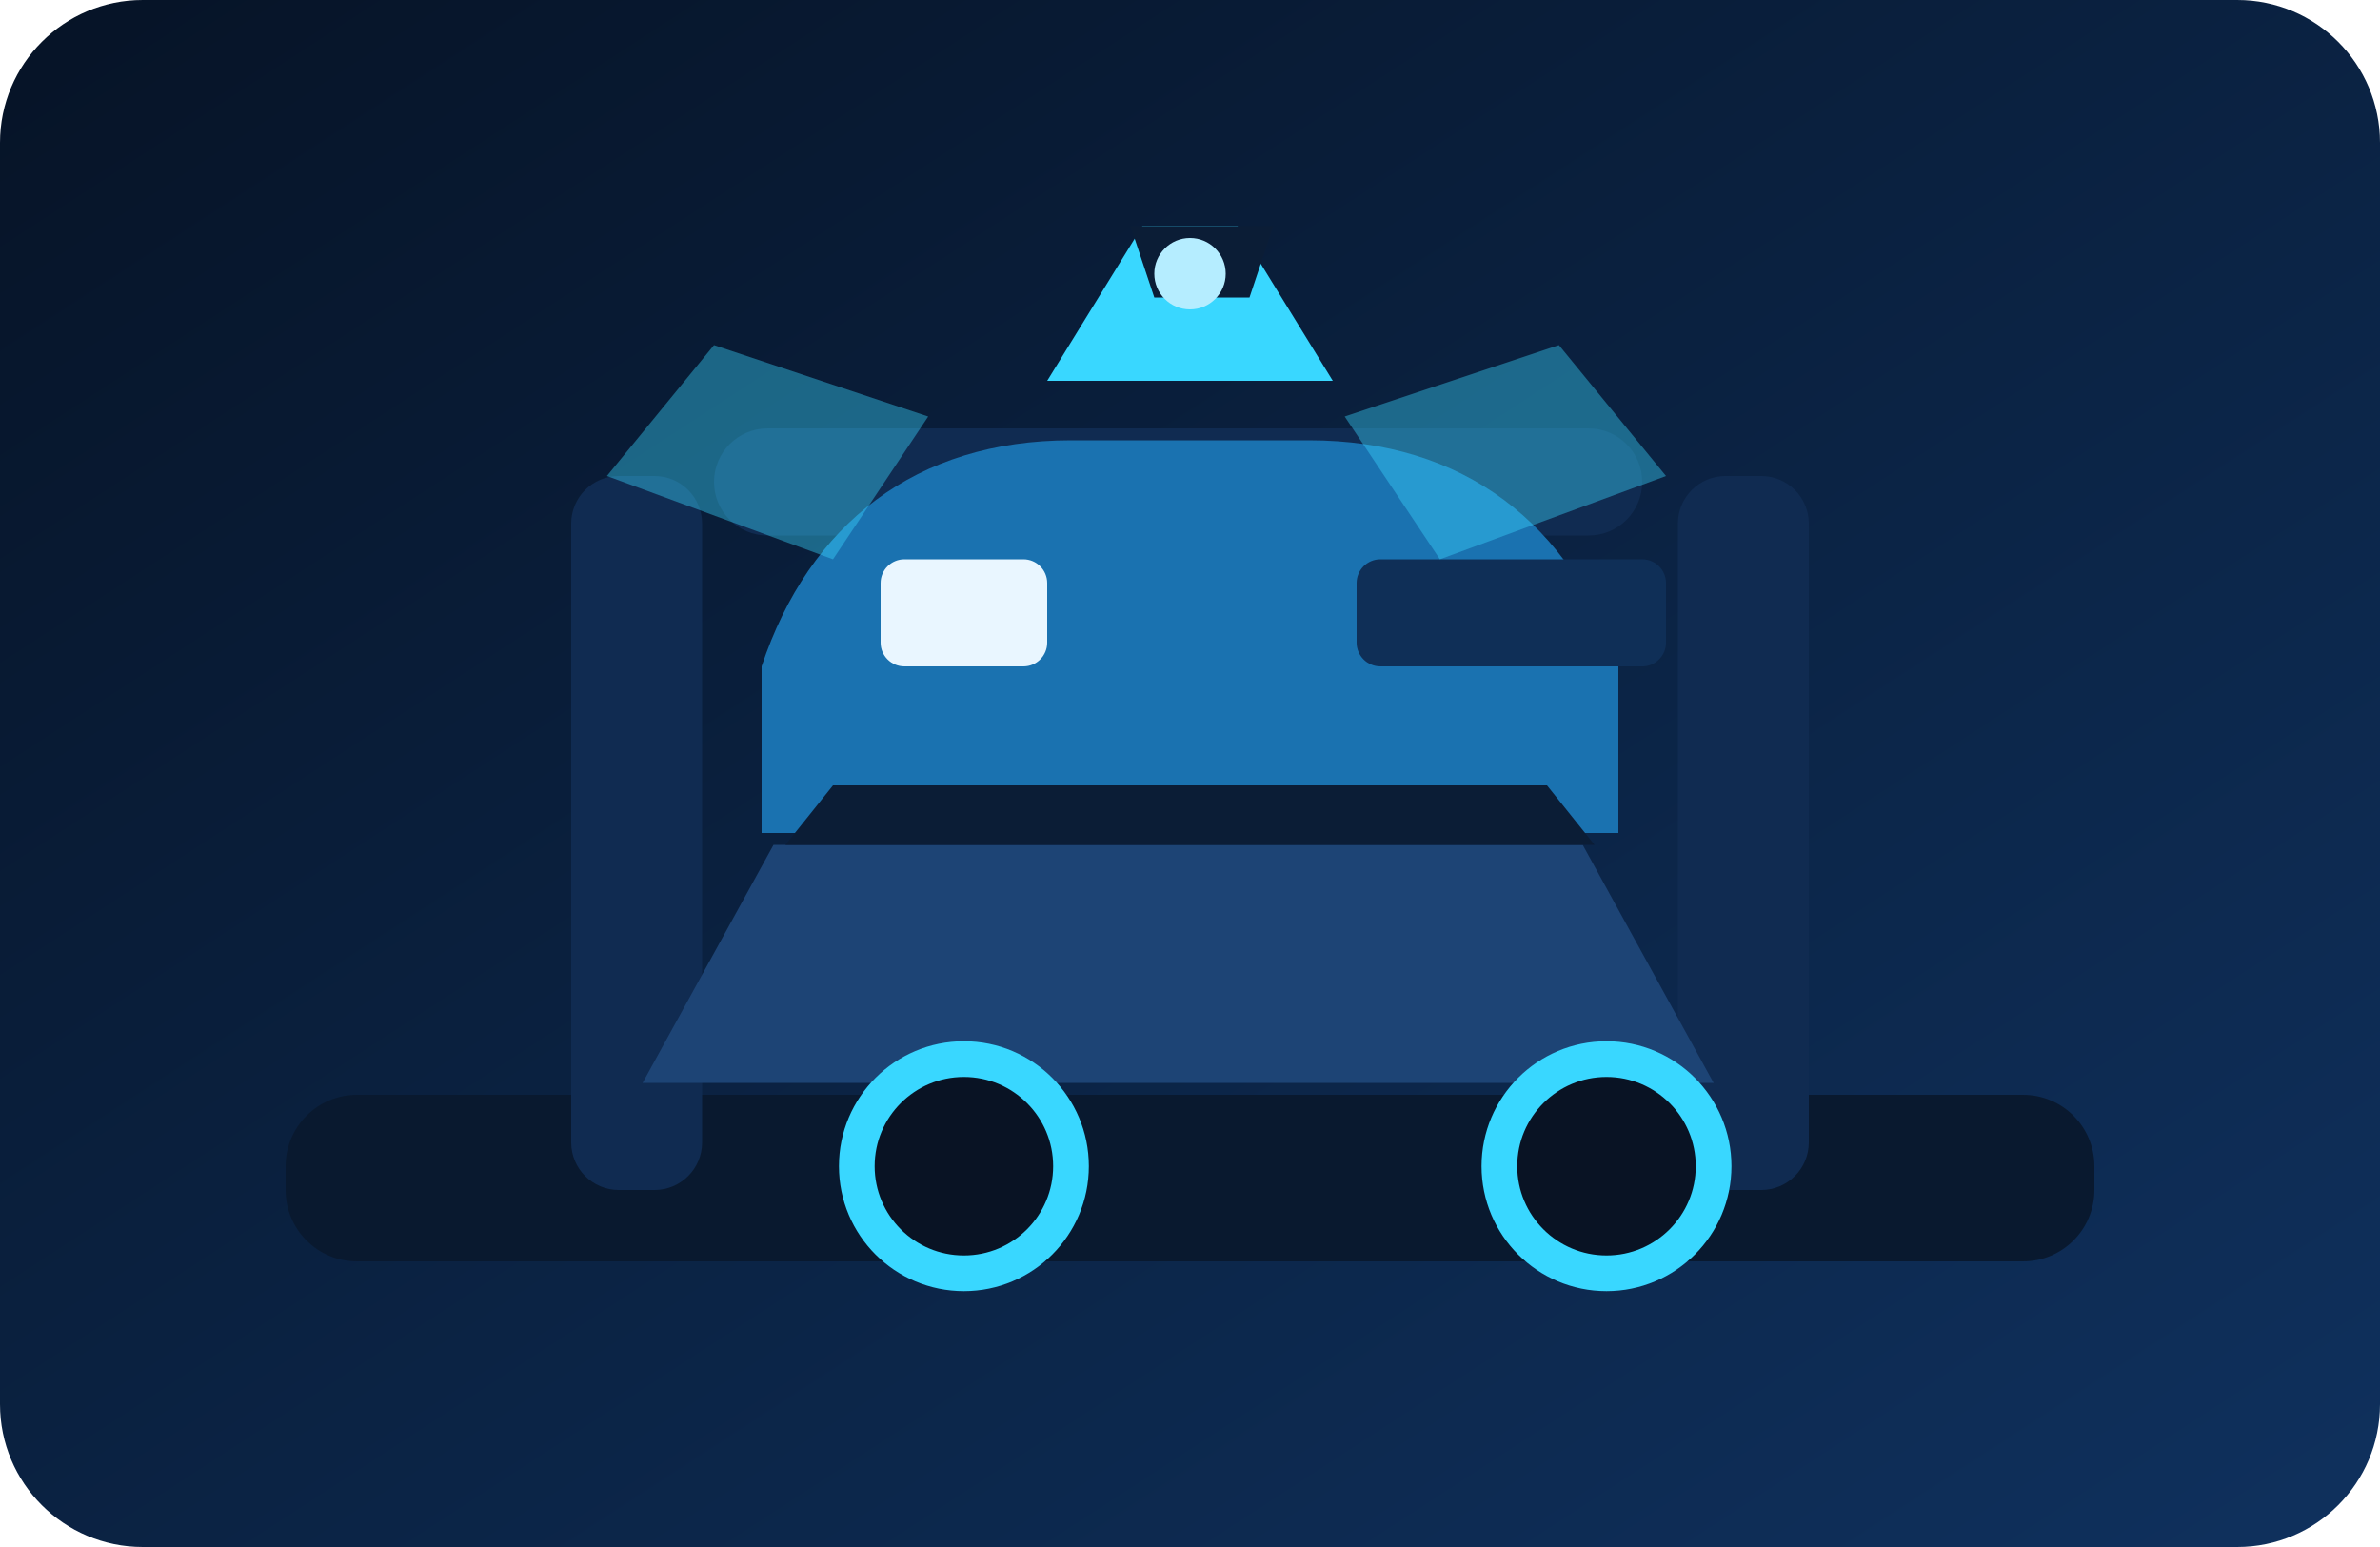
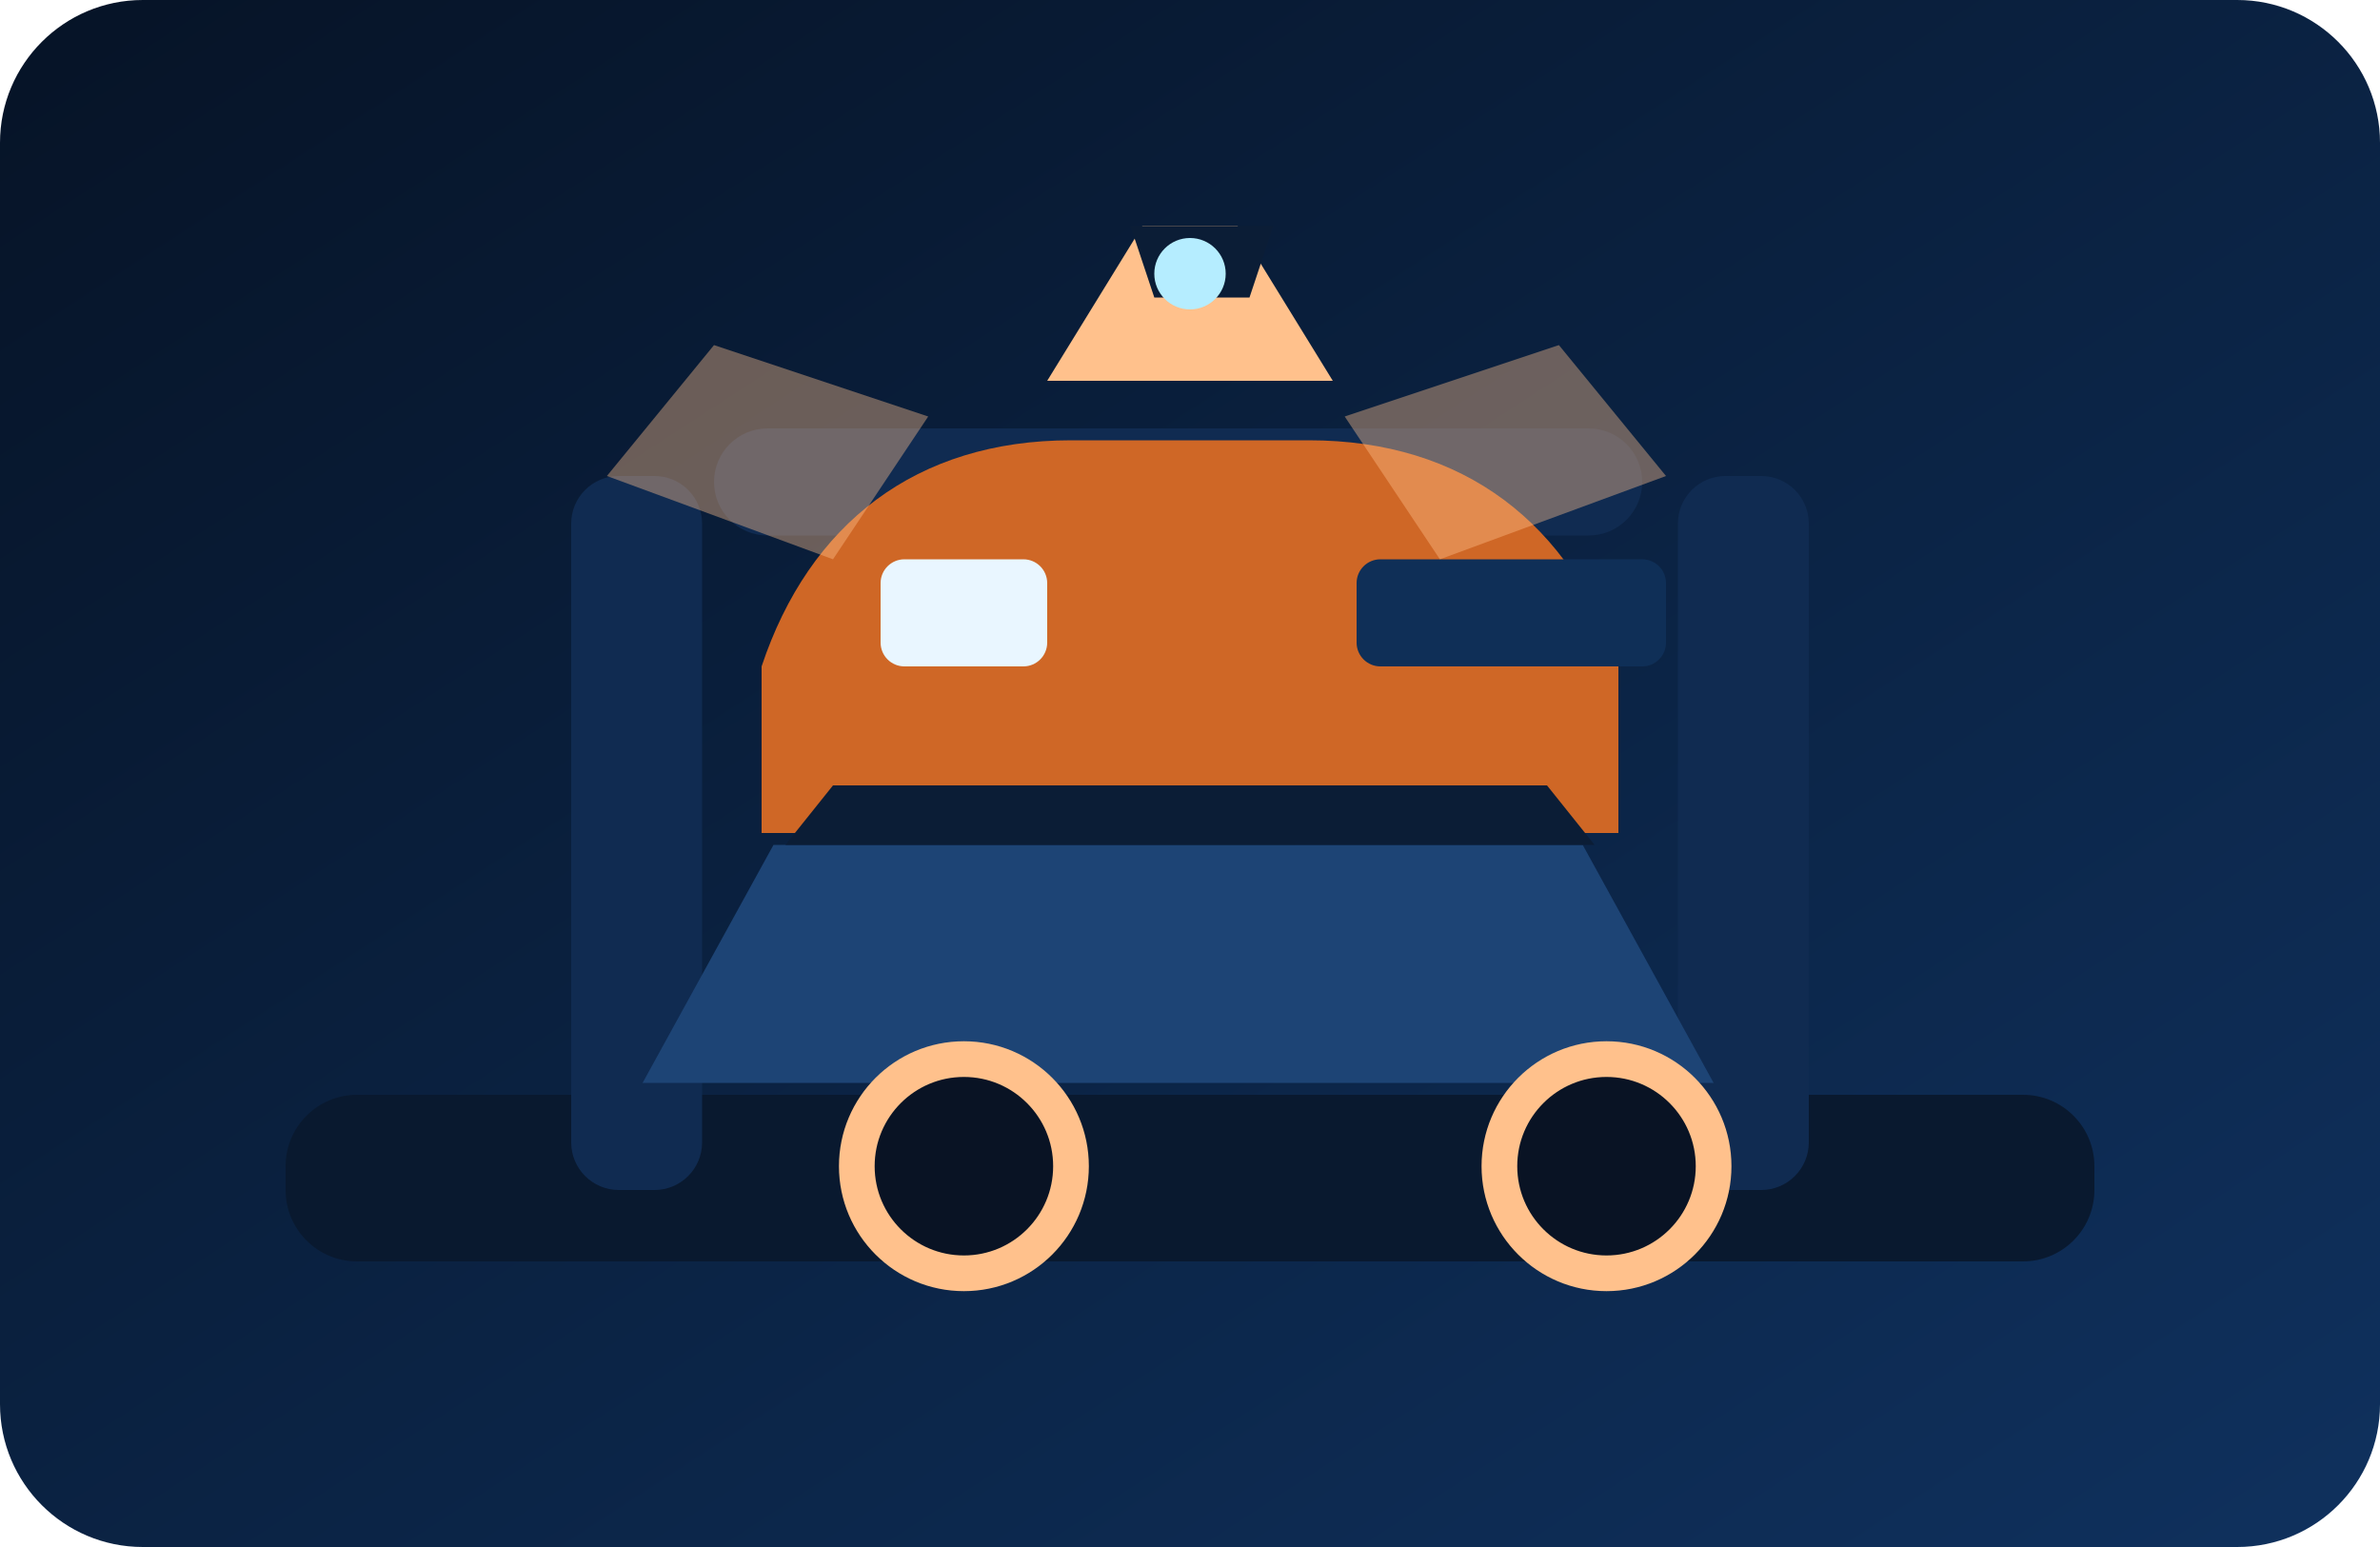
<svg xmlns="http://www.w3.org/2000/svg" viewBox="0 0 400 260" role="img" aria-labelledby="title">
  <defs>
    <linearGradient id="bg2" x1="0%" y1="0%" x2="100%" y2="100%">
      <stop offset="0%" stop-color="#061326" />
      <stop offset="100%" stop-color="#0f315e" />
    </linearGradient>
  </defs>
  <rect width="400" height="260" rx="24" fill="url(#bg2)" />
  <rect x="48" y="184" width="304" height="28" rx="12" fill="#09192f" />
  <g fill="#102b51">
    <rect x="96" y="80" width="22" height="120" rx="8" />
    <rect x="282" y="80" width="22" height="120" rx="8" />
    <rect x="120" y="72" width="156" height="18" rx="9" />
  </g>
  <path d="M130 142h136l22 40H108z" fill="#1d4475" />
-   <path d="M128 112c8-24 26-38 52-38h40c26 0 44 14 52 38v28H128z" fill="#1a72b0" />
+   <path d="M128 112c8-24 26-38 52-38h40c26 0 44 14 52 38v28H128z" fill="#cf6726" />
  <rect x="148" y="94" width="28" height="18" rx="4" fill="#e9f6ff" />
  <rect x="228" y="94" width="52" height="18" rx="4" fill="#0f2f57" />
  <path d="M140 132h120l8 10H132z" fill="#0b1d36" />
-   <circle cx="162" cy="196" r="18" fill="#091324" stroke="#39d7ff" stroke-width="6" />
-   <circle cx="270" cy="196" r="18" fill="#091324" stroke="#39d7ff" stroke-width="6" />
-   <path d="M102 80l18-22 36 12-16 24z" fill="#39d7ff" opacity="0.4" />
-   <path d="M280 80l-18-22-36 12 16 24z" fill="#39d7ff" opacity="0.4" />
-   <path d="M176 64l16-26h16l16 26z" fill="#39d7ff" />
+   <circle cx="162" cy="196" r="18" fill="#091324" stroke="#ffc18c" stroke-width="6" />
+   <circle cx="270" cy="196" r="18" fill="#091324" stroke="#ffc18c" stroke-width="6" />
+   <path d="M102 80l18-22 36 12-16 24z" fill="#ffc18c" opacity="0.4" />
+   <path d="M280 80l-18-22-36 12 16 24z" fill="#ffc18c" opacity="0.4" />
+   <path d="M176 64l16-26h16l16 26z" fill="#ffc18c" />
  <path d="M190 38h24l-4 12h-16z" fill="#0b1d36" />
  <circle cx="200" cy="46" r="6" fill="#b5edff" />
</svg>
